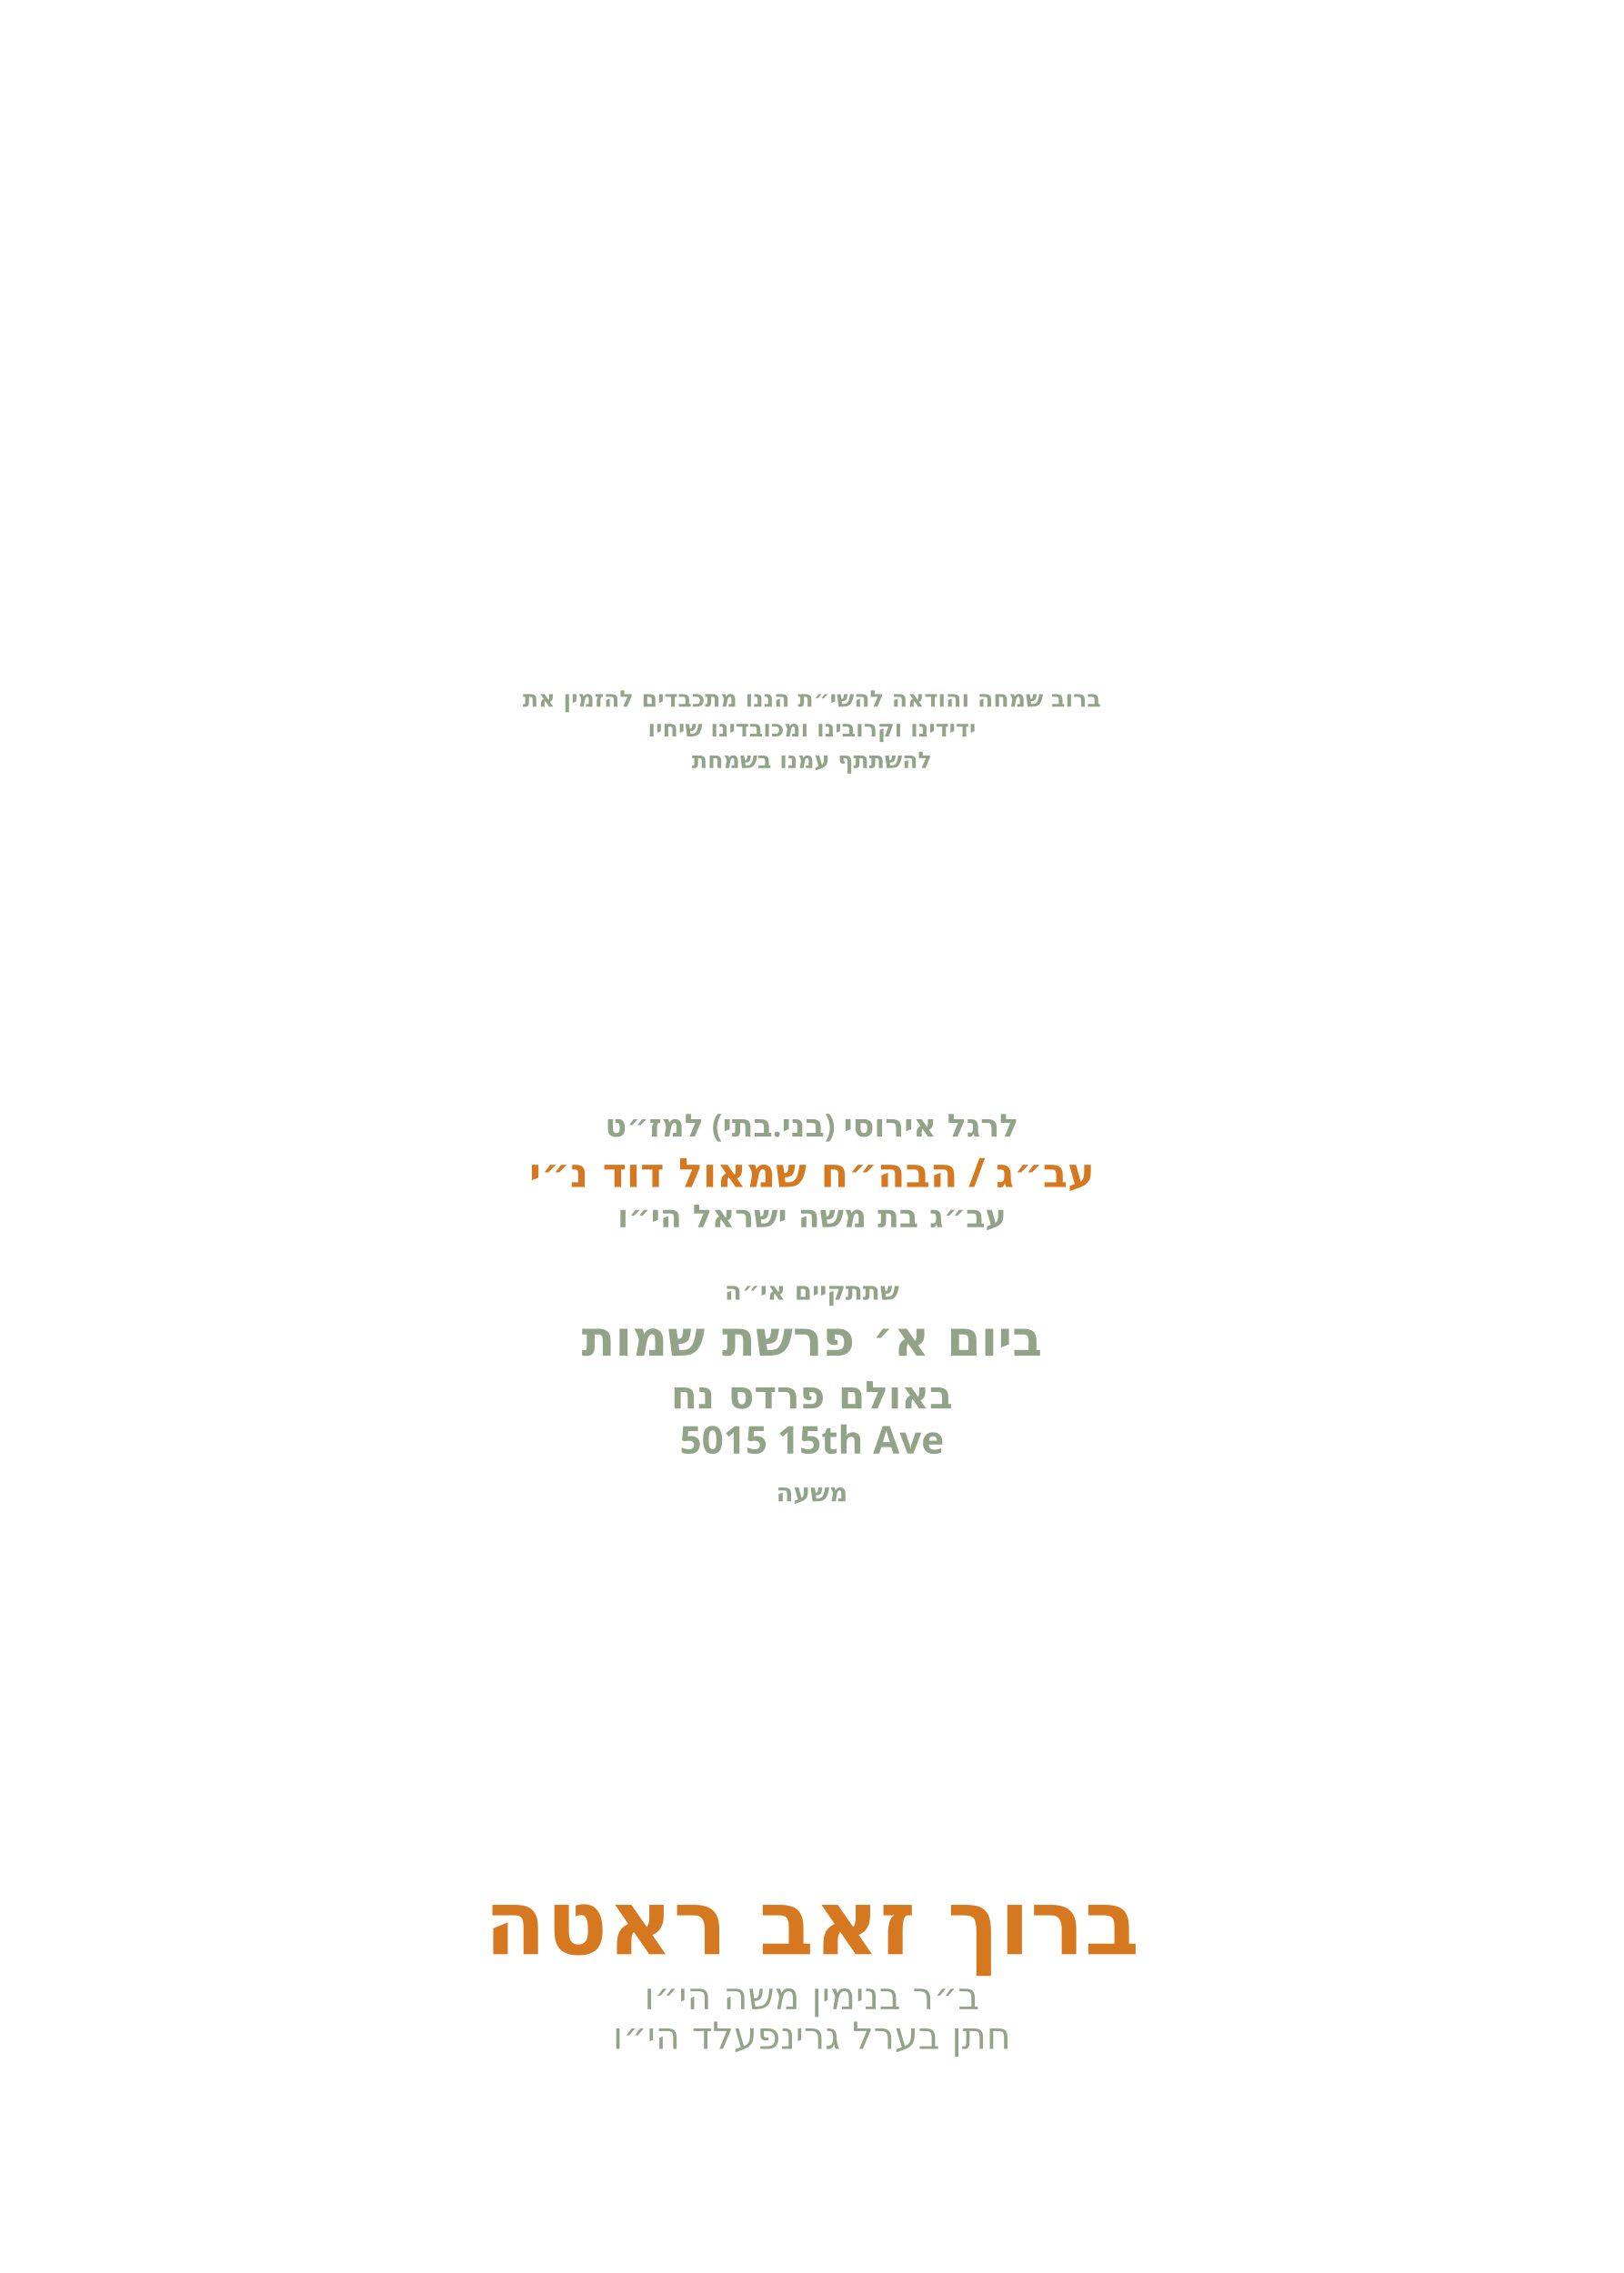
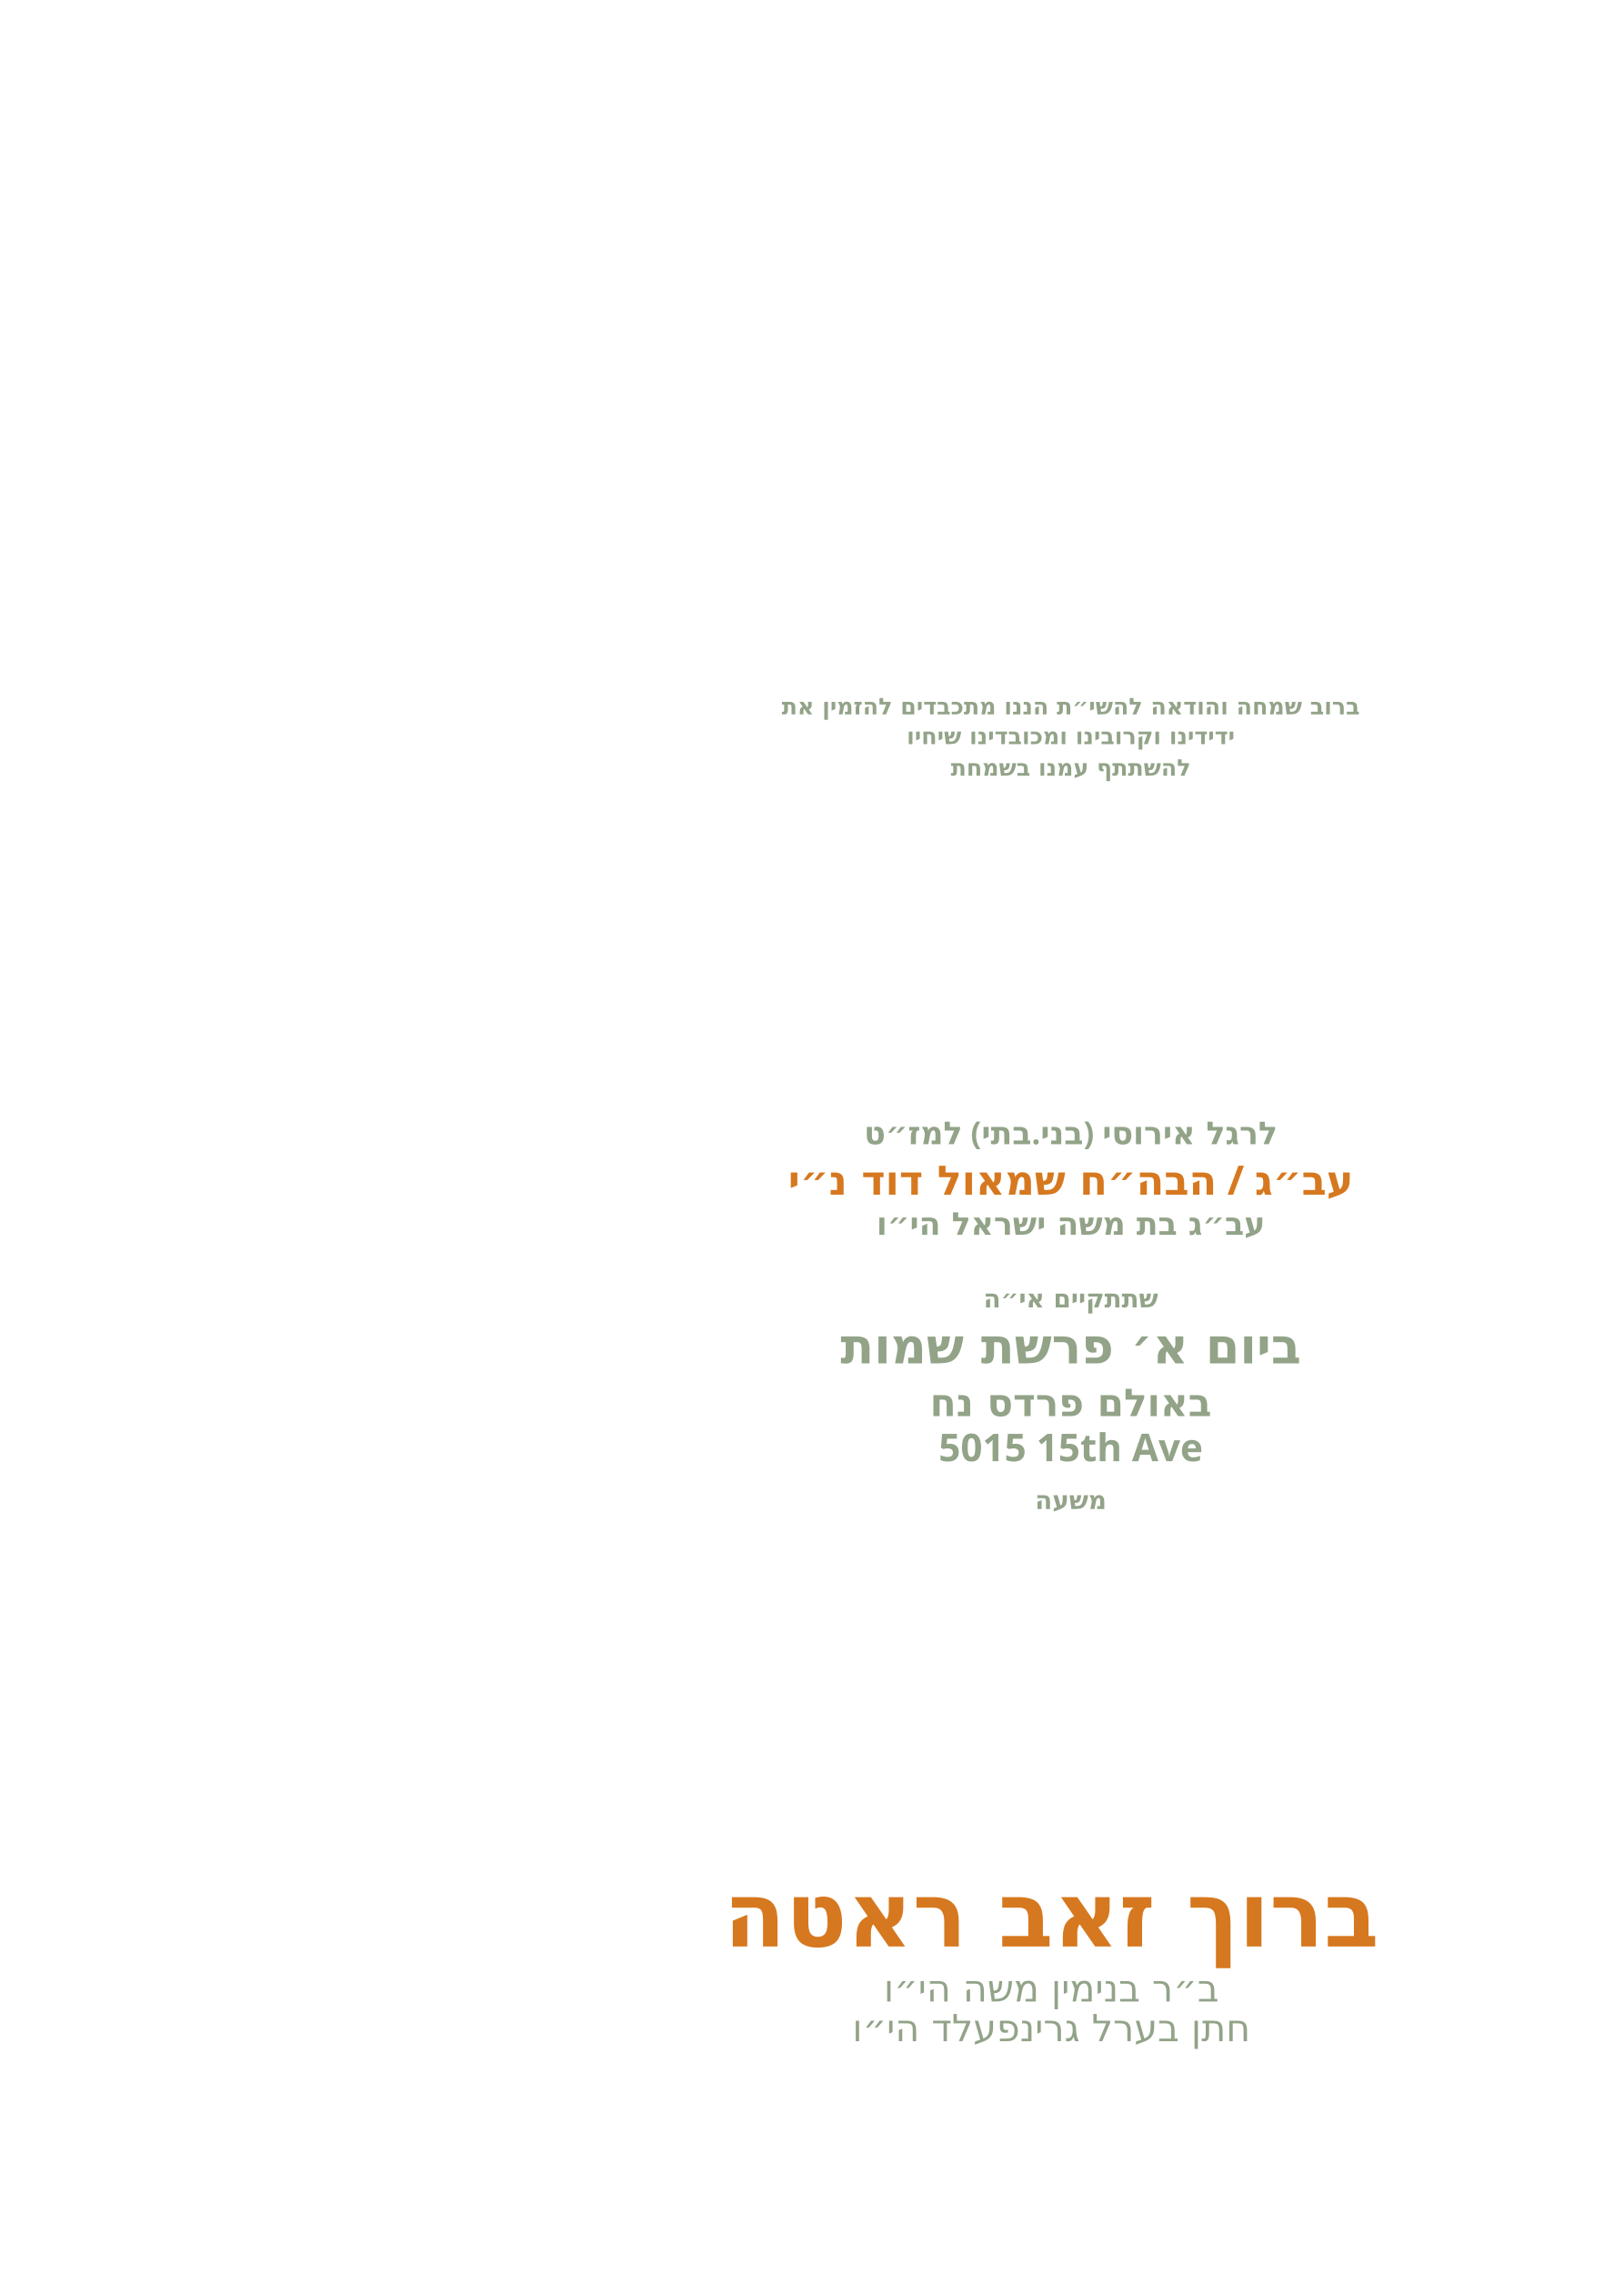
<svg xmlns="http://www.w3.org/2000/svg" id="Layer_1" data-name="Layer 1" viewBox="0 0 360 504">
  <g id="line_2">
-     <text text-anchor="middle" transform="translate(180 156.7)" fill="#92a388" font-family="Heebo" font-weight="600" font-size="5.1">
+     <text text-anchor="middle" transform="translate(237.4 158.4)" fill="#92a388" font-family="Heebo" font-weight="600" font-size="5.1">
      <tspan x="0" y="0">ברוב שמחה והודאה להשי״ת הננו מתכבדים להזמין את</tspan>
    </text>
  </g>
+   <g id="line_3">
+     <text text-anchor="middle" transform="translate(237.4 165)" fill="#92a388" font-family="Heebo" font-weight="600" font-size="5.1">
+       <tspan x="0" y="0">ידידינו וקרובינו ומכובדינו שיחיו</tspan>
+     </text>
+   </g>
  <g id="line_4">
-     <text text-anchor="middle" transform="translate(180 170.3)" fill="#92a388" font-family="Heebo" font-weight="600" font-size="5.1">
+     <text text-anchor="middle" transform="translate(237.4 172)" fill="#92a388" font-family="Heebo" font-weight="600" font-size="5.1">
      <tspan x="0" y="0">להשתתף עמנו בשמחת</tspan>
    </text>
  </g>
-   <g id="line_3">
-     <text text-anchor="middle" transform="translate(180 163.3)" fill="#92a388" font-family="Heebo" font-weight="600" font-size="5.1">
-       <tspan x="0" y="0">ידידינו וקרובינו ומכובדינו שיחיו</tspan>
-     </text>
-   </g>
  <g id="line_7">
-     <text text-anchor="middle" transform="translate(180 252)" fill="#92a388" font-family="Heebo" font-weight="600" font-size="7">
+     <text text-anchor="middle" transform="translate(237.4 253.7)" fill="#92a388" font-family="Heebo" font-weight="600" font-size="7">
      <tspan x="0" y="0">לרגל אירוסי (בני.בתי) למז״ט</tspan>
    </text>
  </g>
  <g id="line_6">
-     <text text-anchor="middle" transform="translate(180 263.2)" fill="#d6781f" font-family="Heebo" font-weight="600" font-size="9">
+     <text text-anchor="middle" transform="translate(237.4 264.9)" fill="#d6781f" font-family="Heebo" font-weight="600" font-size="9">
      <tspan x="0" y="0">עב״ג / הבה״ח שמאול דוד נ״י</tspan>
    </text>
  </g>
  <g id="line_5">
-     <text text-anchor="middle" transform="translate(180 272.1)" fill="#92a388" font-family="Heebo" font-weight="600" font-size="7">
+     <text text-anchor="middle" transform="translate(237.4 273.8)" fill="#92a388" font-family="Heebo" font-weight="600" font-size="7">
      <tspan x="0" y="0">עב״ג בת משה ישראל הי״ו</tspan>
    </text>
  </g>
  <g id="line_8">
-     <text text-anchor="middle" transform="translate(180 288.2)" fill="#92a388" font-family="Heebo" font-weight="600" font-size="5.6">
+     <text text-anchor="middle" transform="translate(237.4 289.9)" fill="#92a388" font-family="Heebo" font-weight="600" font-size="5.6">
      <tspan x="0" y="0">שתתקיים אי״ה</tspan>
    </text>
  </g>
  <g id="day*">
-     <text text-anchor="middle" transform="translate(180 300.6)" fill="#92a388" font-family="Heebo" font-weight="600" font-size="10.9">
+     <text text-anchor="middle" transform="translate(237.4 302.3)" fill="#92a388" font-family="Heebo" font-weight="600" font-size="10.9">
      <tspan x="0" y="0">ביום א׳ פרשת שמות</tspan>
    </text>
  </g>
  <g id="hall*">
-     <text text-anchor="middle" transform="translate(180 312.3)" fill="#92a388" font-family="Heebo" font-weight="600" font-size="8.5">
+     <text text-anchor="middle" transform="translate(237.4 314)" fill="#92a388" font-family="Heebo" font-weight="600" font-size="8.5">
      <tspan x="0" y="0">באולם פרדס נח</tspan>
    </text>
  </g>
  <g id="address*">
-     <text text-anchor="middle" transform="translate(180 322.3)" fill="#92a388" font-family="Heebo" font-weight="600" font-size="8.5">
+     <text text-anchor="middle" transform="translate(237.4 324)" fill="#92a388" font-family="Heebo" font-weight="600" font-size="8.5">
      <tspan x="0" y="0">5015 15th Ave</tspan>
    </text>
  </g>
  <g id="time*">
-     <text text-anchor="middle" transform="translate(180 332.9)" fill="#92a388" font-family="Heebo" font-weight="600" font-size="5.6">
-       <tspan x="0" y="0">משעה </tspan>
+     <text text-anchor="middle" transform="translate(237.4 334.6)" fill="#92a388" font-family="Heebo" font-weight="600" font-size="5.6">
+       <tspan x="0" y="0">משעה</tspan>
    </text>
  </g>
  <g id="host_name*">
-     <text text-anchor="middle" transform="translate(180 433.3)" fill="#d6781f" font-family="Heebo" font-weight="600" font-size="20">
+     <text text-anchor="middle" transform="translate(233.1 431.6)" fill="#d6781f" font-family="Heebo" font-weight="600" font-size="20">
      <tspan x="0" y="0">ברוך זאב ראטה</tspan>
    </text>
  </g>
  <g id="father_line_1*">
-     <text text-anchor="middle" transform="translate(180 445.5)" fill="#92a388" font-family="Heebo" font-weight="400" font-size="8.3">
+     <text text-anchor="middle" transform="translate(233.1 443.8)" fill="#92a388" font-family="Heebo" font-weight="400" font-size="8.3">
      <tspan x="0" y="0">ב״ר בנימין משה הי״ו</tspan>
    </text>
  </g>
  <g id="father_line_2*">
-     <text text-anchor="middle" transform="translate(180 454.3)" fill="#92a388" font-family="Heebo" font-weight="400" font-size="8.3">
+     <text text-anchor="middle" transform="translate(233.1 452.6)" fill="#92a388" font-family="Heebo" font-weight="400" font-size="8.3">
      <tspan x="0" y="0">חתן בערל גרינפעלד הי״ו</tspan>
    </text>
  </g>
</svg>
